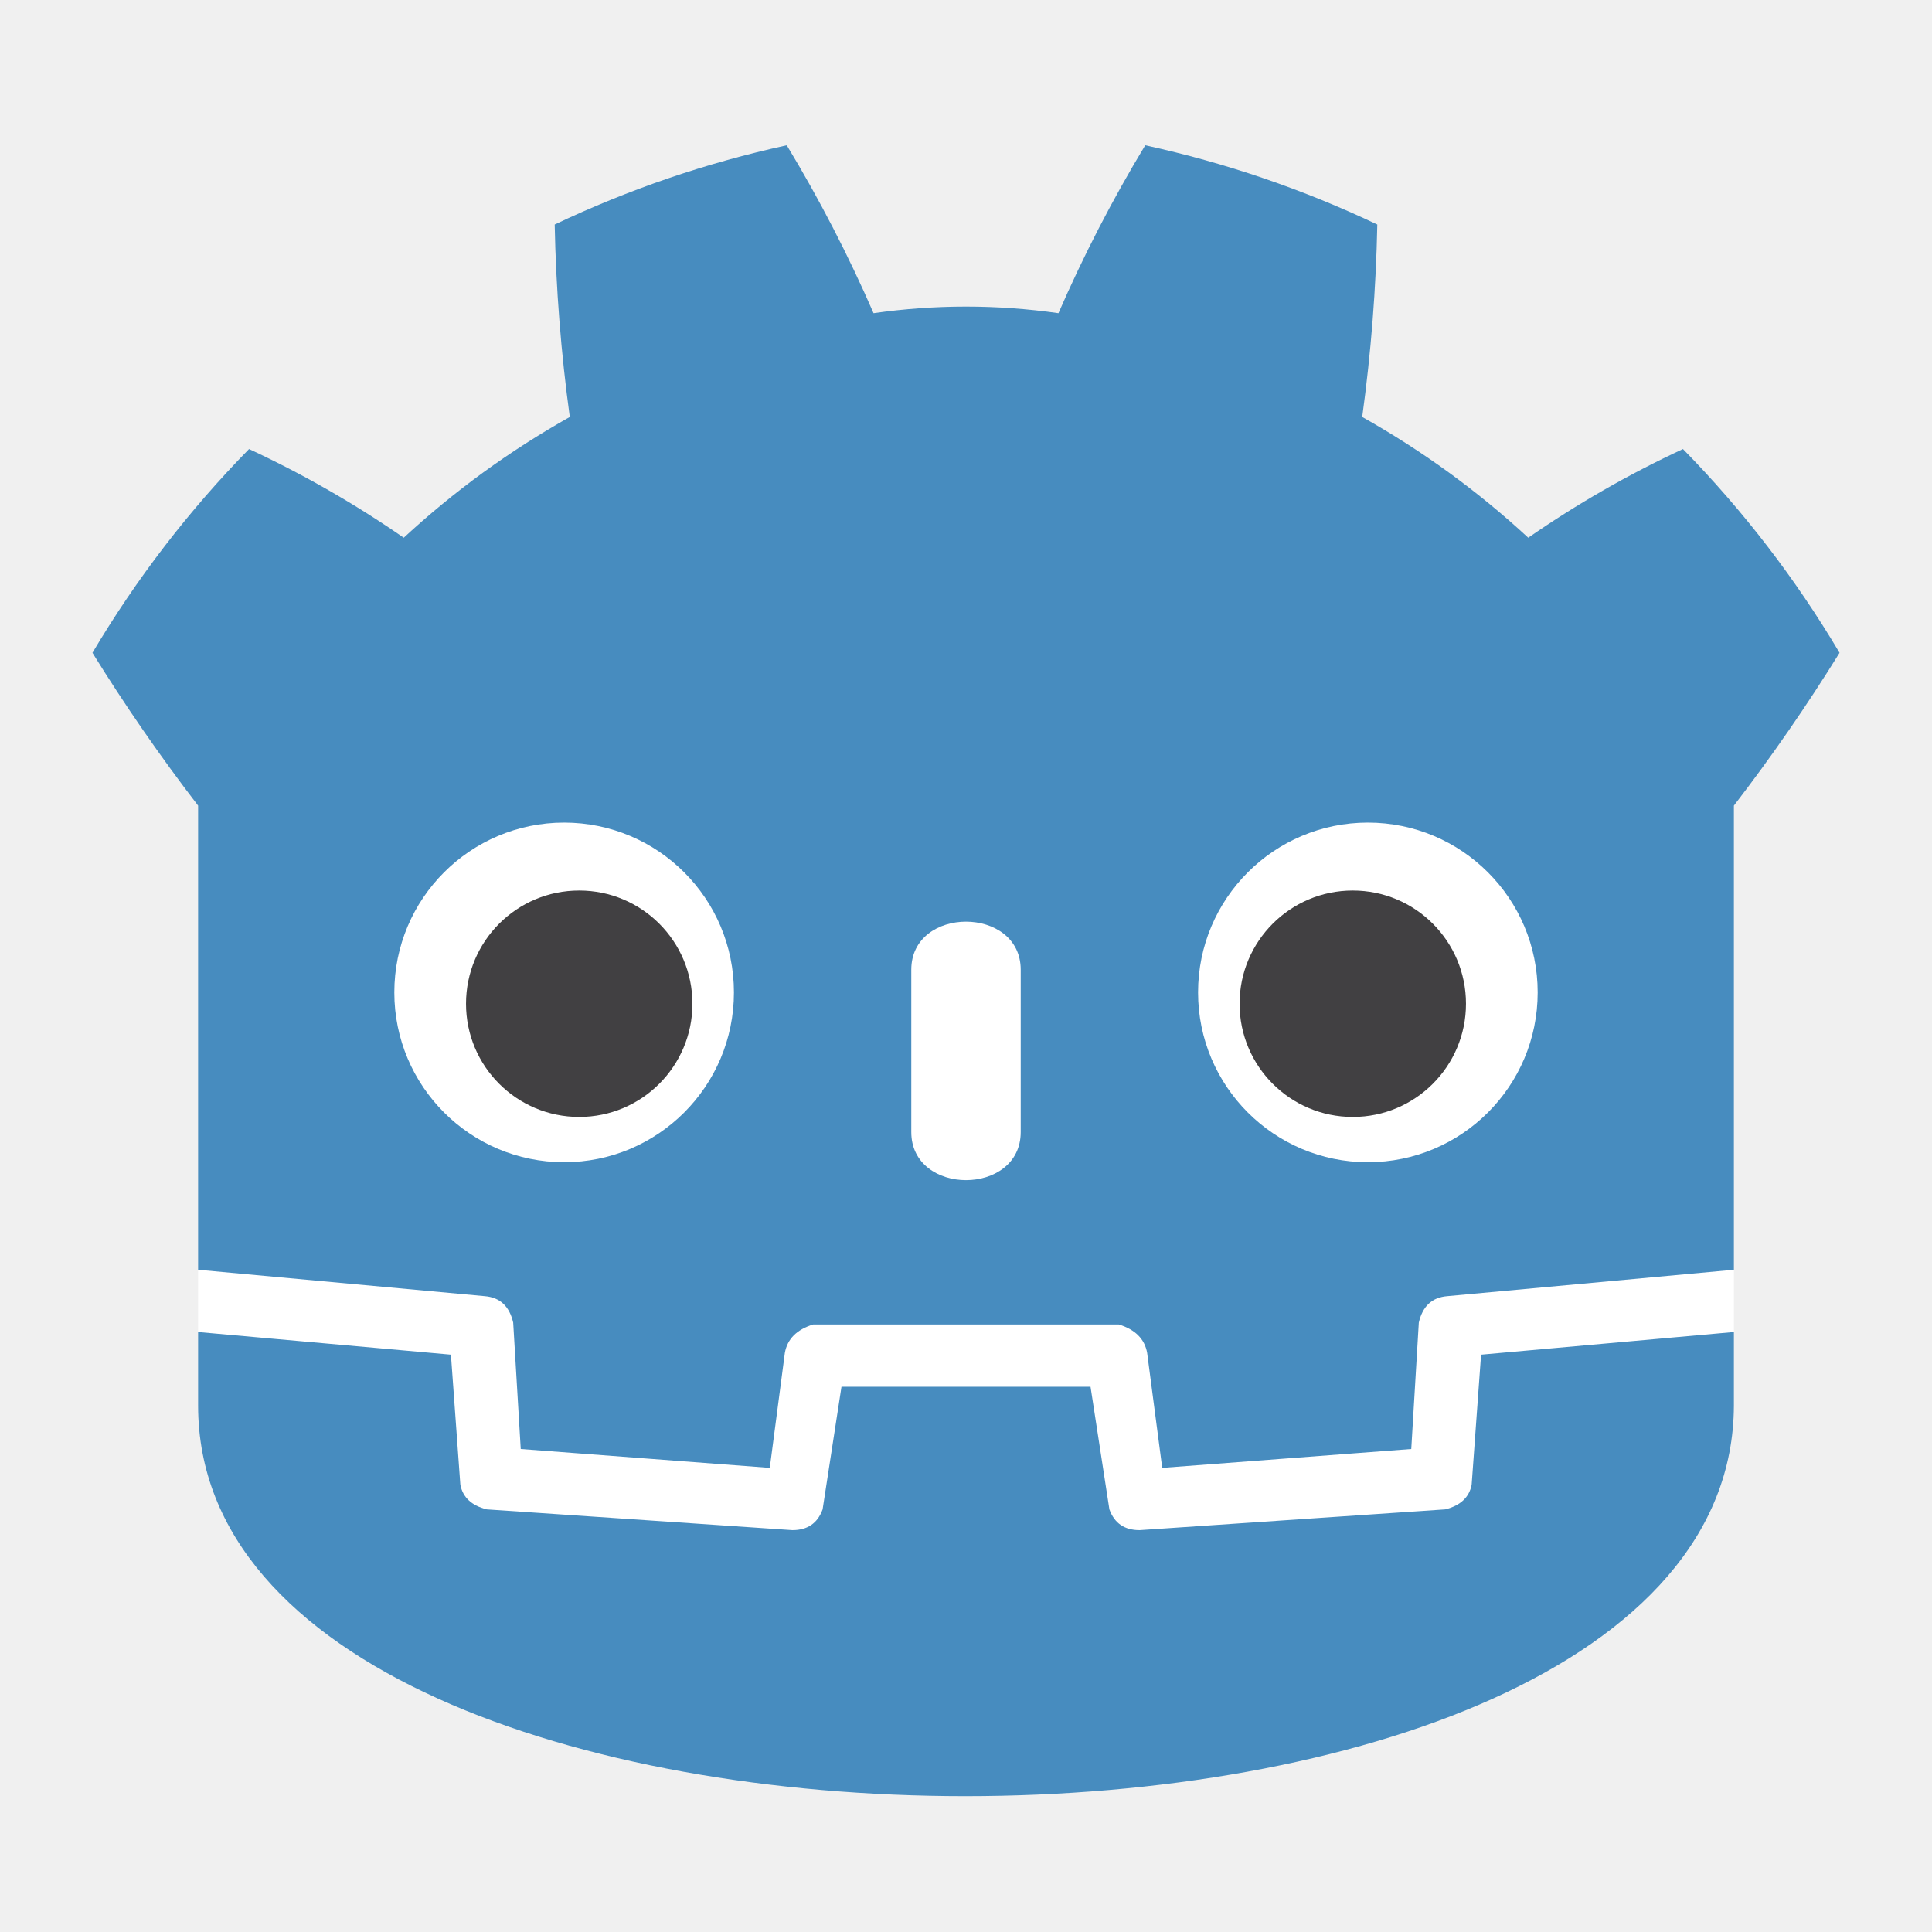
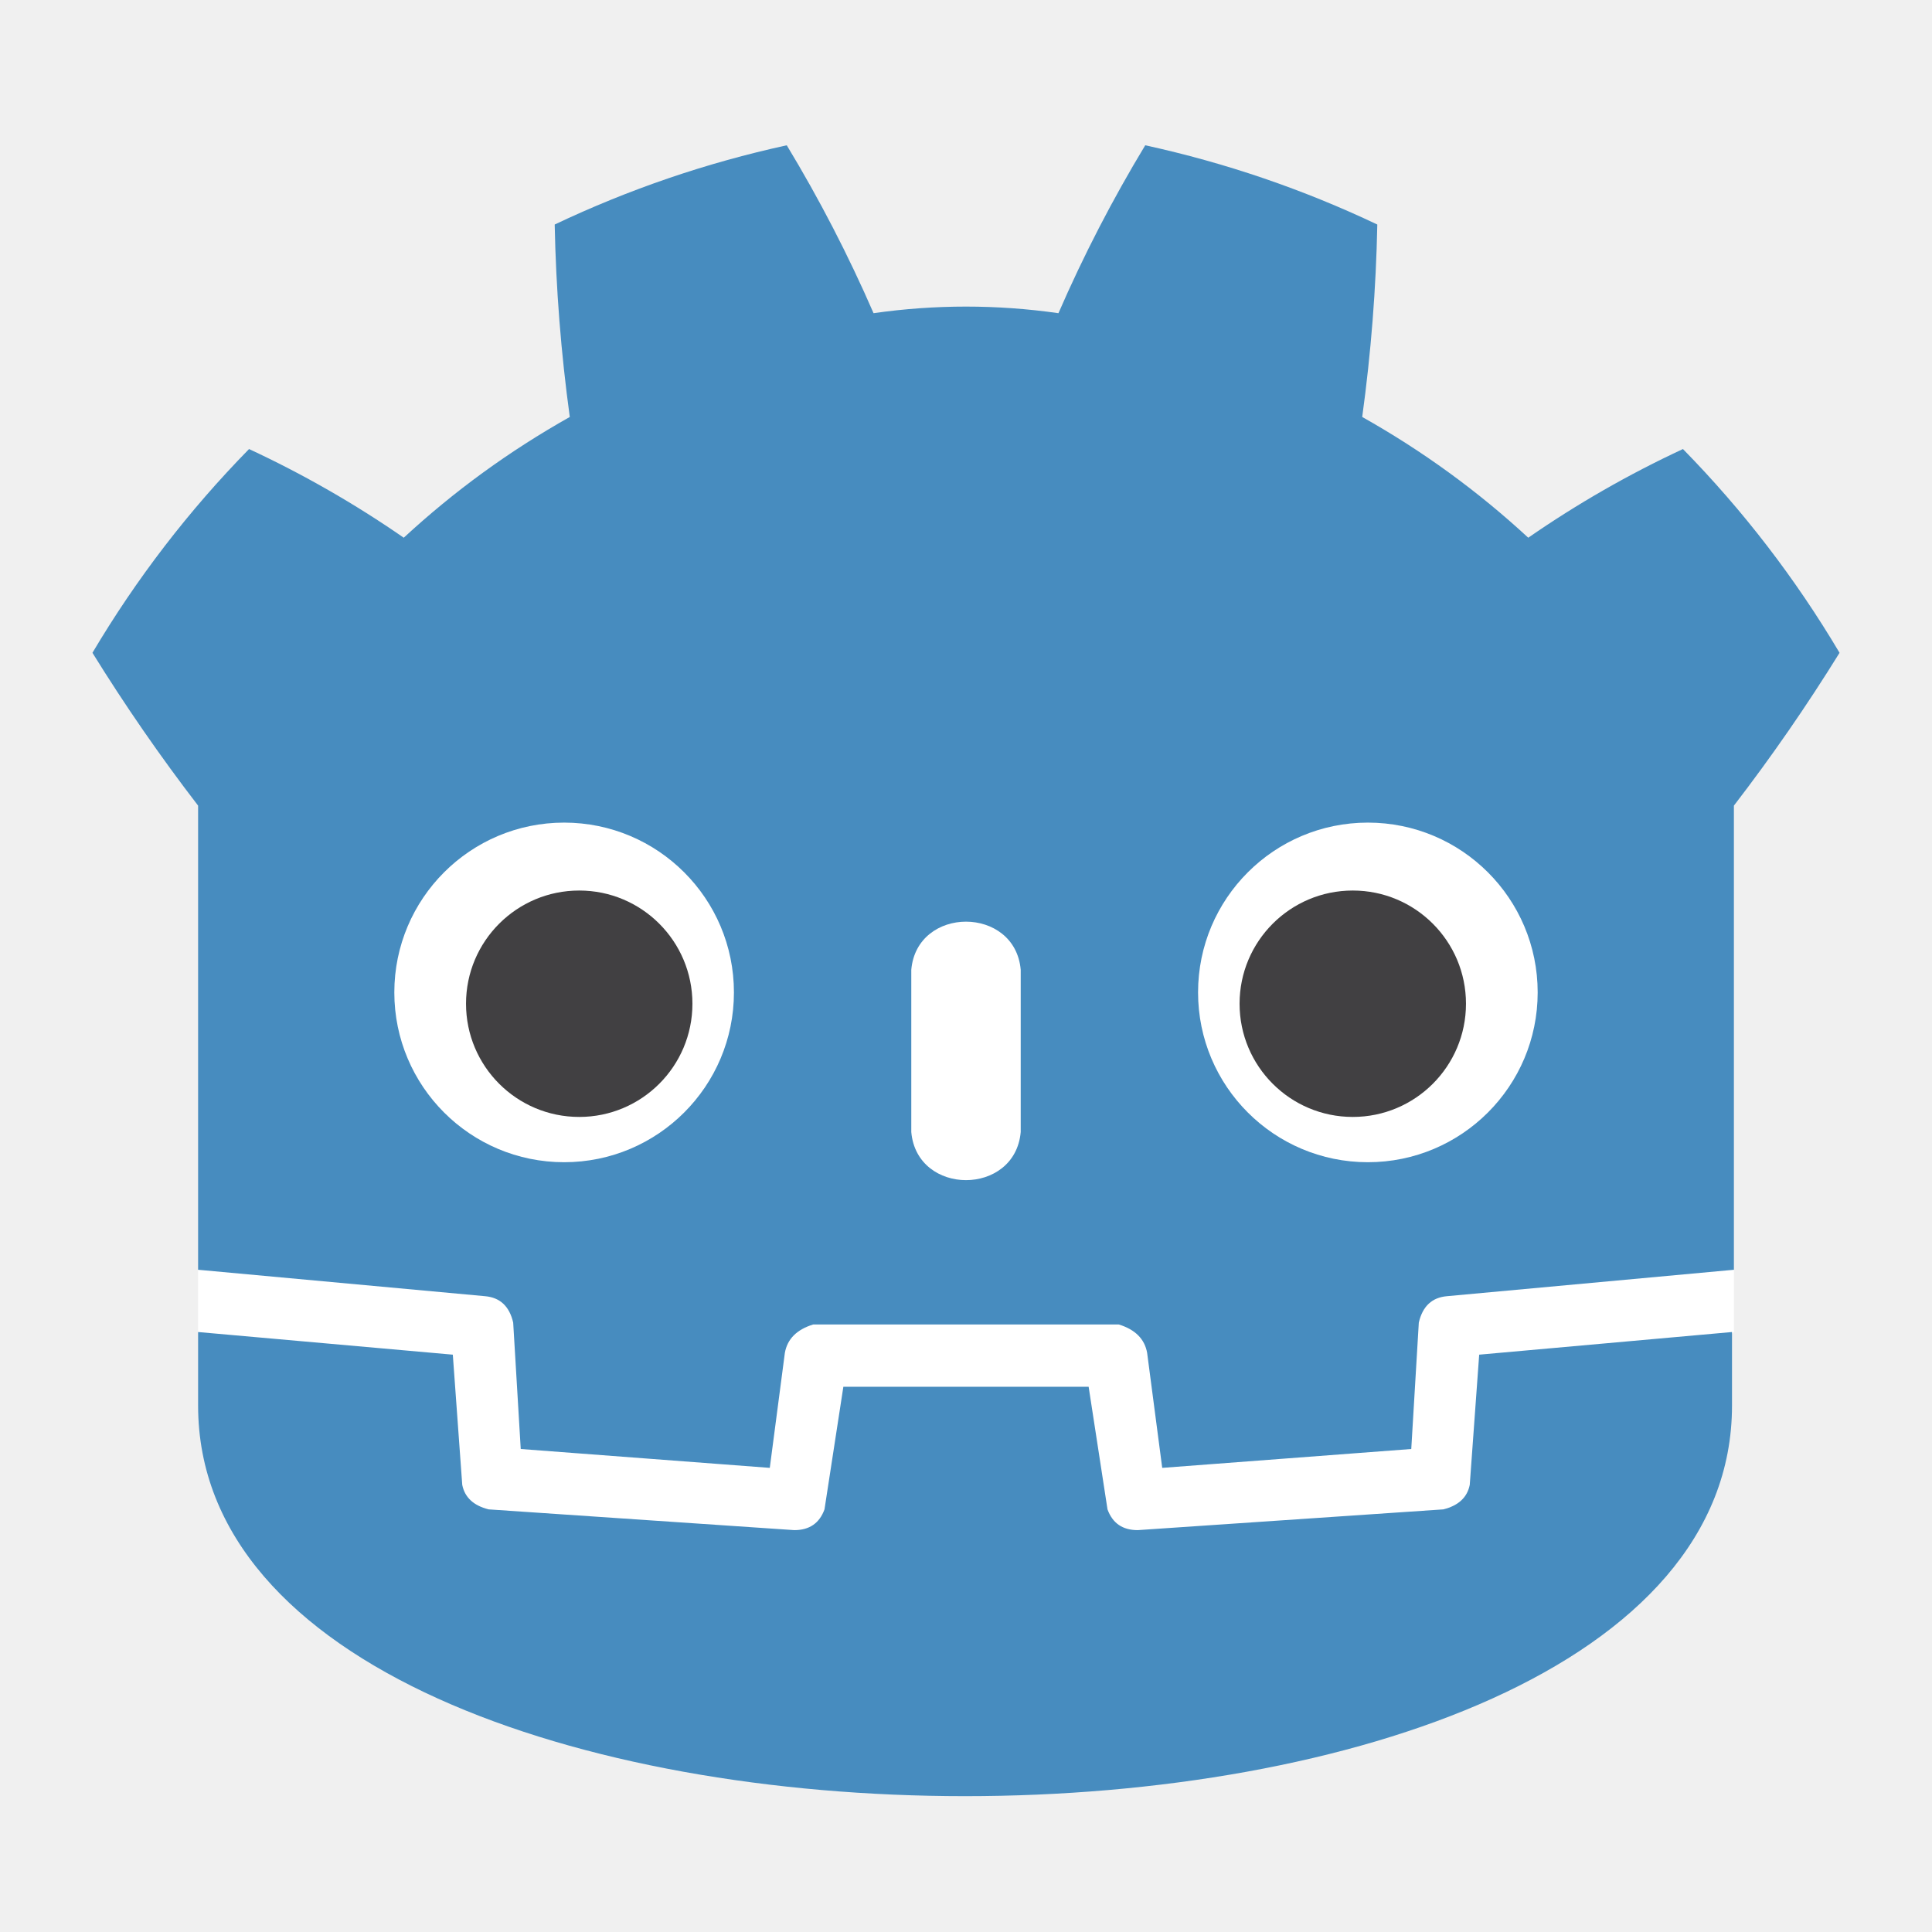
<svg xmlns="http://www.w3.org/2000/svg" width="1024" height="1024" viewBox="0 0 1024 1024">
  <g fill="#fff">
    <path d="M105 673v33q407 354 814 0v-33z" />
-     <path d="m105 673 152 14q12 1 15 14l4 67 132 10 8-61q2-11 15-15h162q13 4 15 15l8 61 132-10 4-67q3-13 15-14l152-14V427q30-39 56-81-35-59-83-108-43 20-82 47-40-37-88-64 7-51 8-102-59-28-123-42-26 43-46 89-49-7-98 0-20-46-46-89-64 14-123 42 1 51 8 102-48 27-88 64-39-27-82-47-48 49-83 108 26 42 56 81zm0 33v39c0 276 813 276 814 0v-39l-134 12-5 69q-2 10-14 13l-162 11q-12 0-16-11l-10-65H446l-10 65q-4 11-16 11l-162-11q-12-3-14-13l-5-69z" fill="#478cbf" />
-     <path d="M483 600c0 34 58 34 58 0v-86c0-34-58-34-58 0z" />
+     <path fill="#478cbf" d="m105 673 152 14q12 1 15 14l4 67 132 10 8-61q2-11 15-15h162q13 4 15 15l8 61 132-10 4-67q3-13 15-14l152-14V427q30-39 56-81-35-59-83-108-43 20-82 47-40-37-88-64 7-51 8-102-59-28-123-42-26 43-46 89-49-7-98 0-20-46-46-89-64 14-123 42 1 51 8 102-48 27-88 64-39-27-82-47-48 49-83 108 26 42 56 81zm0 33v39c0 276 813 276 813 0v-39l-134 12-5 69q-2 10-14 13l-162 11q-12 0-16-11l-10-65H447l-10 65q-4 11-16 11l-162-11q-12-3-14-13l-5-69z" />
+     <path d="M483 600c3 34 55 34 58 0v-86c-3-34-55-34-58 0z" />
    <circle cx="725" cy="526" r="90" />
    <circle cx="299" cy="526" r="90" />
  </g>
  <g fill="#414042">
    <circle cx="307" cy="532" r="60" />
    <circle cx="717" cy="532" r="60" />
  </g>
</svg>
